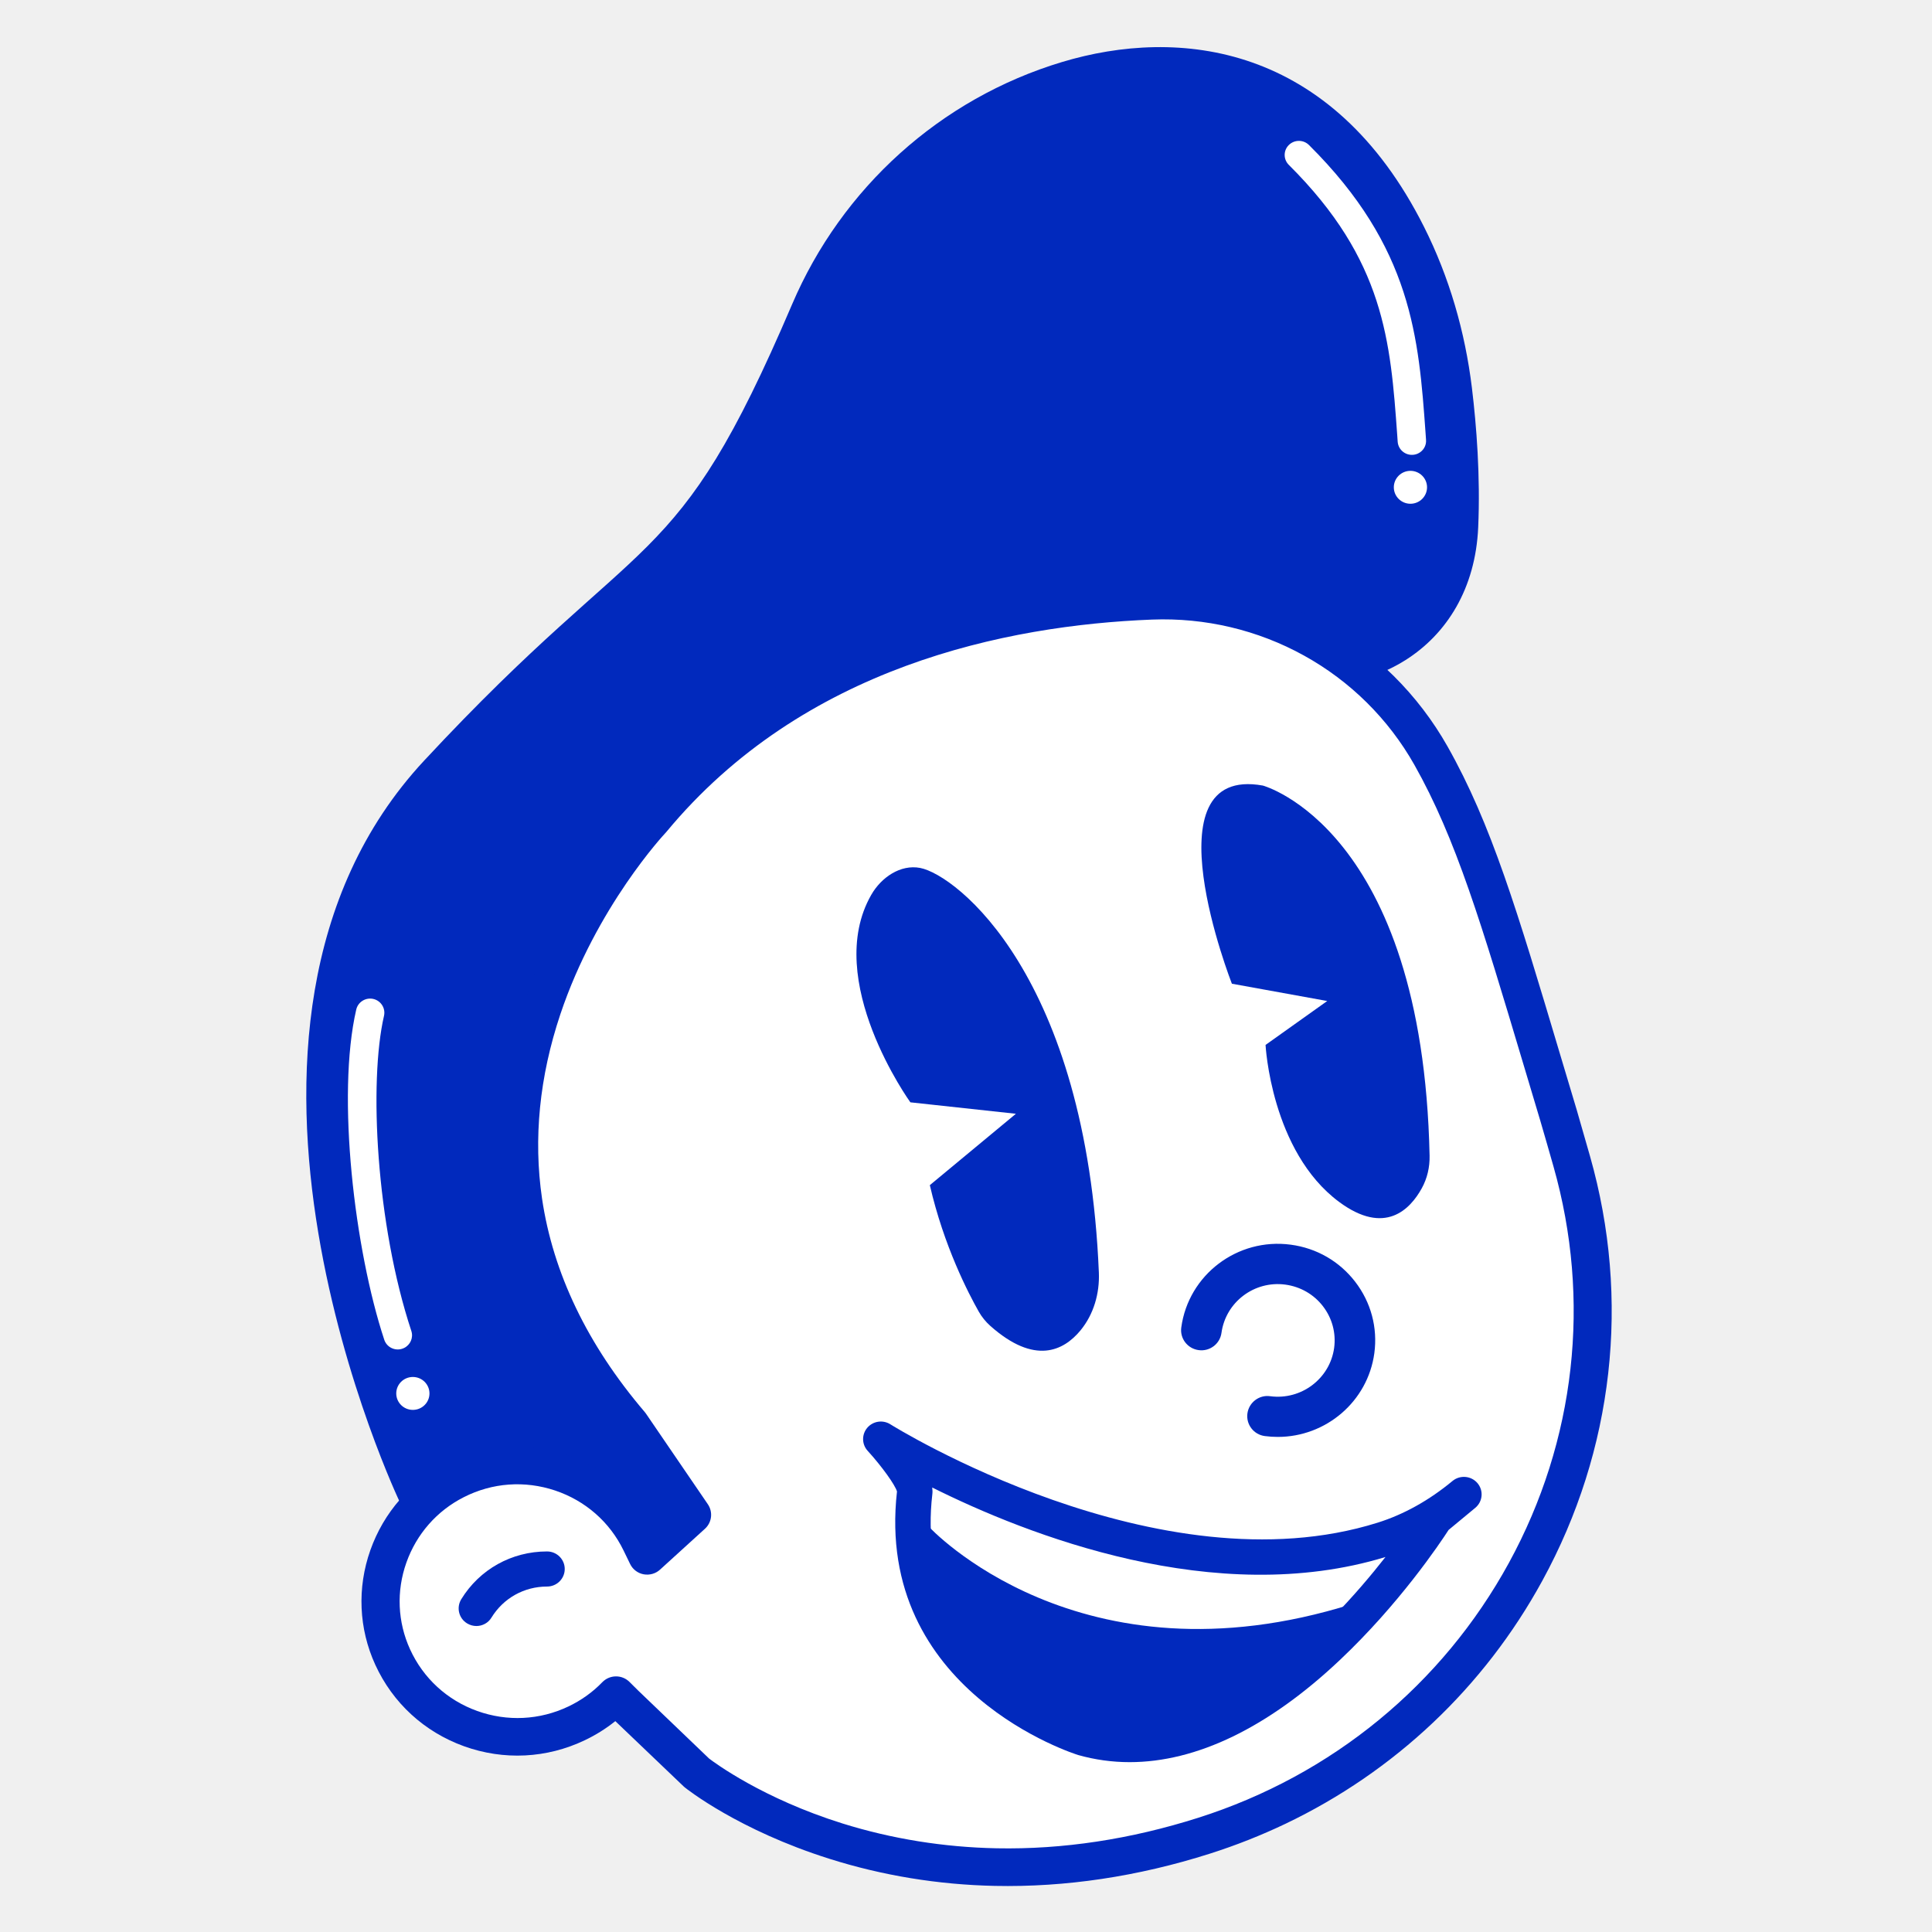
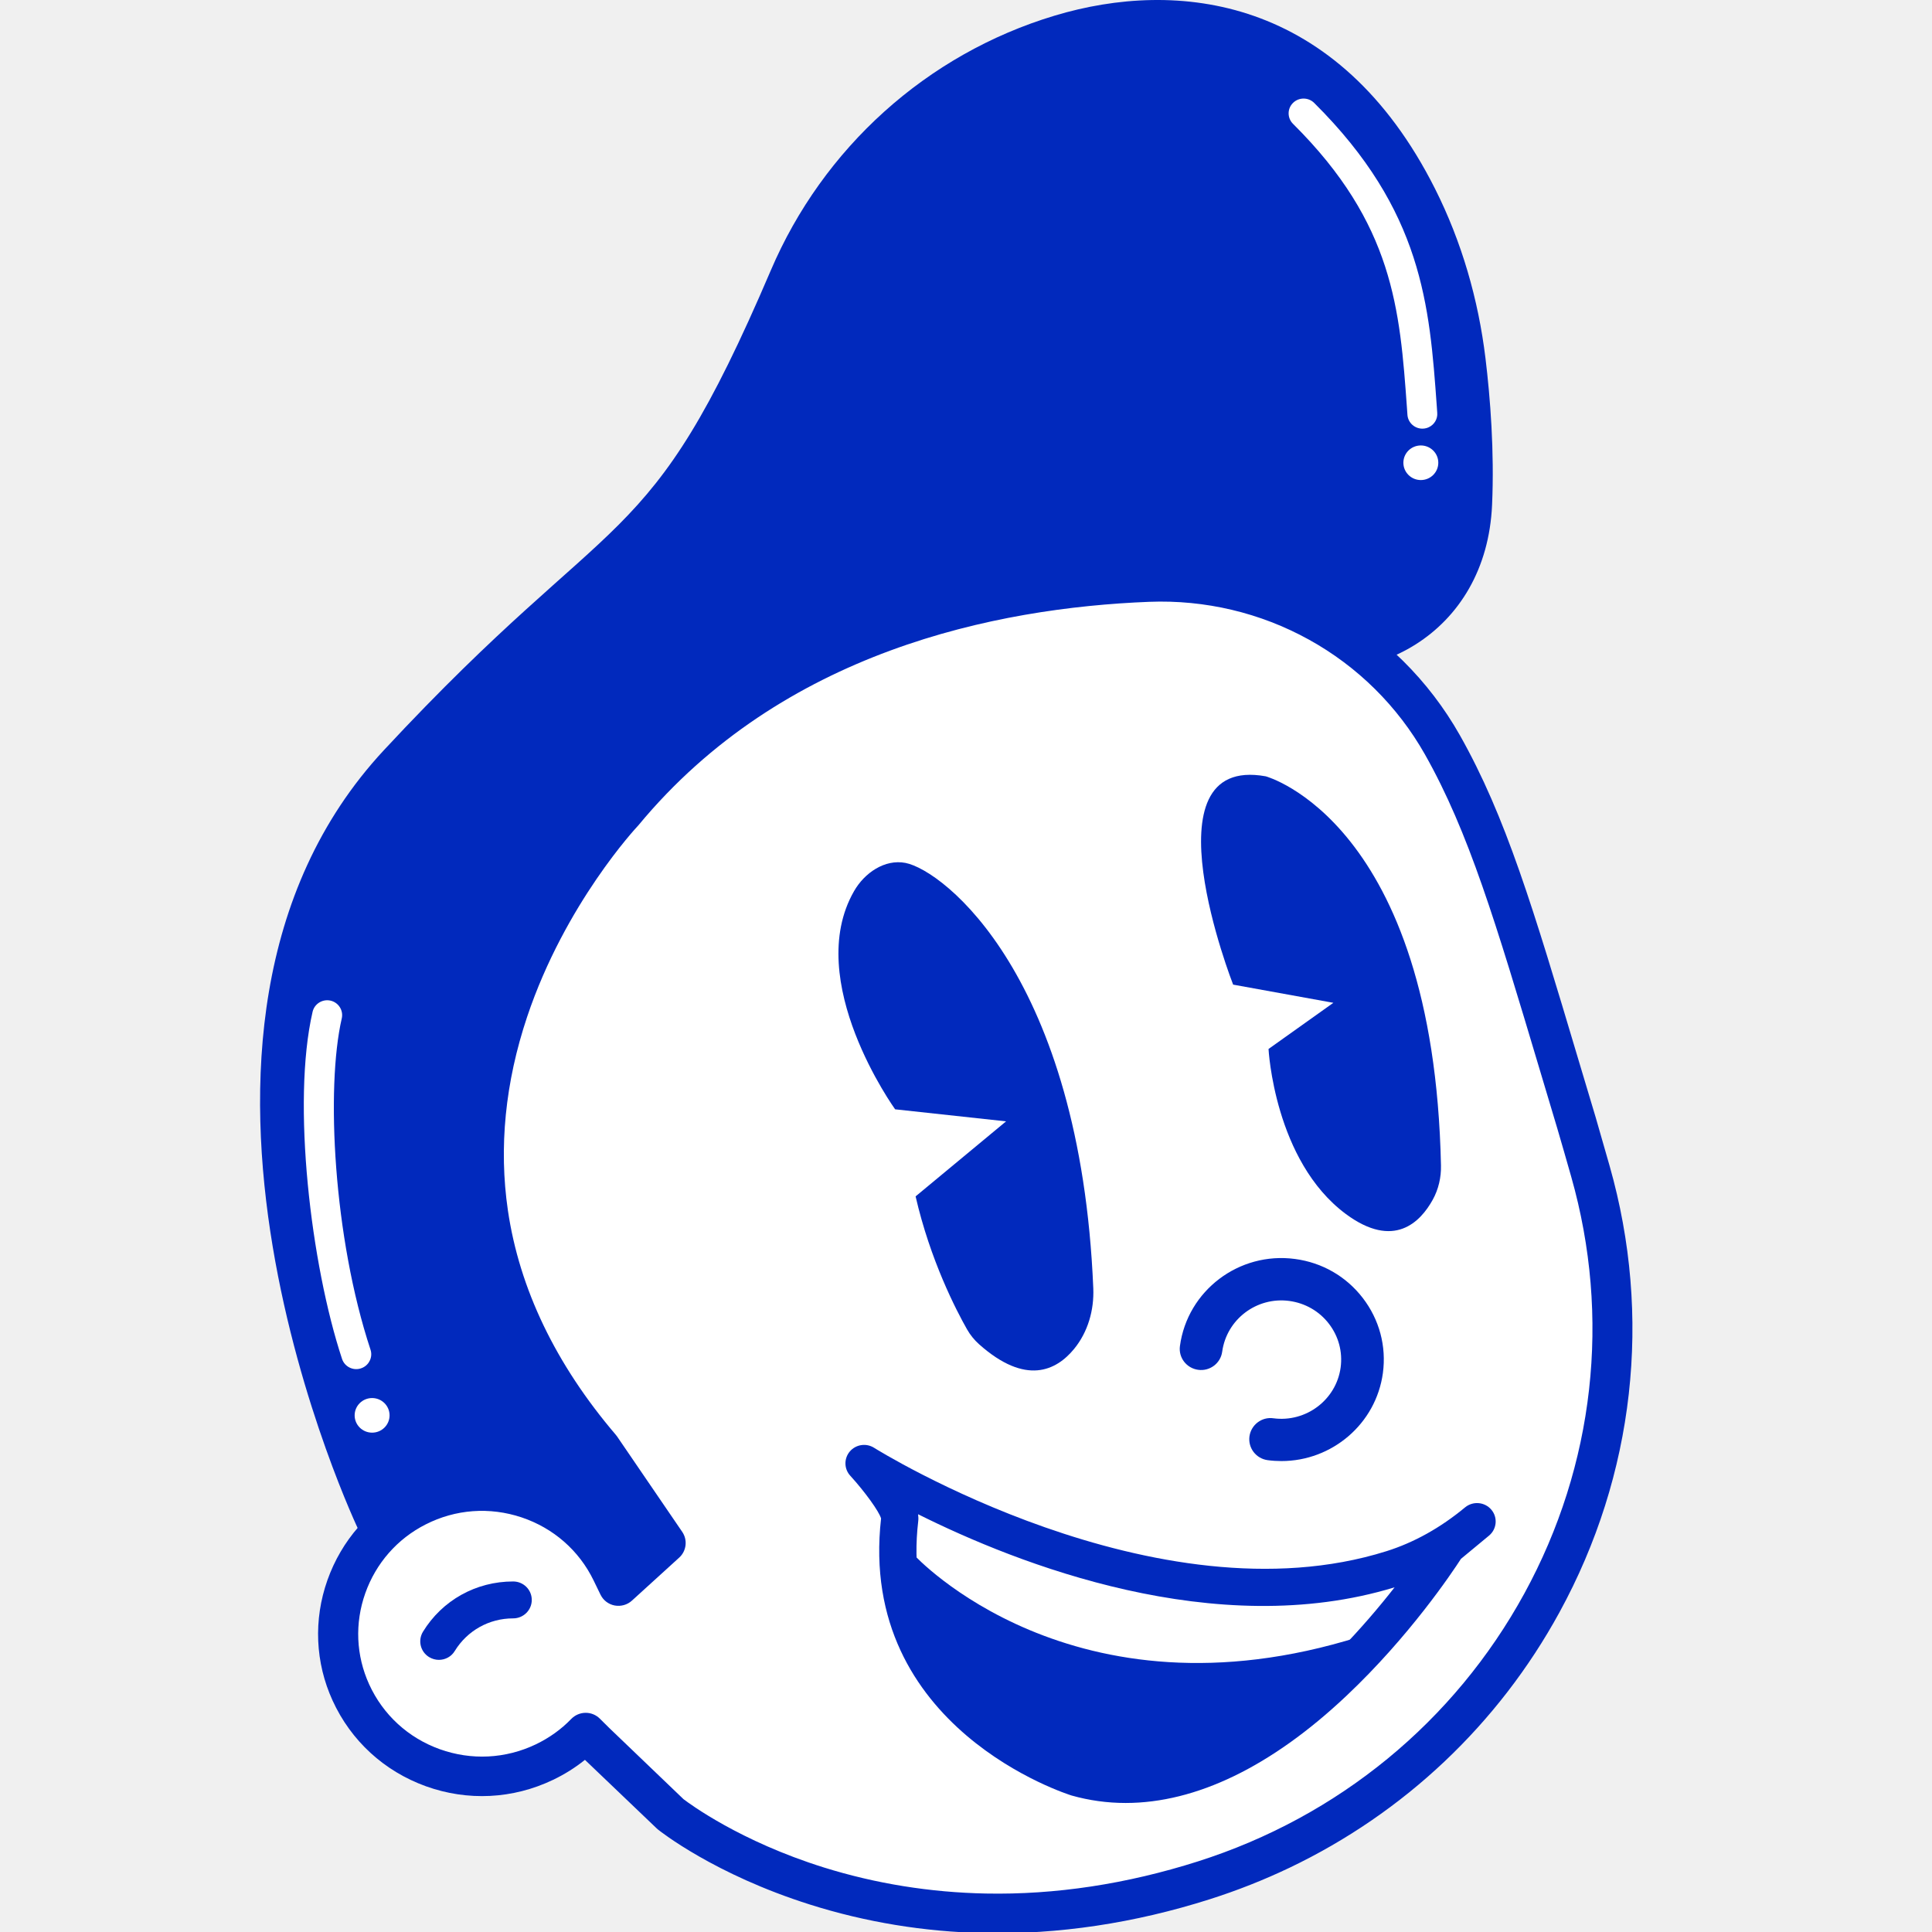
- <svg xmlns="http://www.w3.org/2000/svg" width="400" height="400" viewBox="0 0 82 82" fill="none">
+ <svg xmlns="http://www.w3.org/2000/svg" width="400" height="400" viewBox="3 2 77 78" fill="none">
  <path d="M16.986 63.791C16.986 63.791 7.376 43.709 17.999 32.286C27.474 22.098 28.608 24.646 33.618 12.919C35.724 7.985 39.908 4.187 45.077 2.632C50.01 1.147 56.517 1.829 60.437 9.622C61.514 11.764 62.182 14.081 62.472 16.458C62.667 18.068 62.835 20.215 62.739 22.384C62.51 27.582 57.855 30.095 53.404 28.709C46.39 26.524 40.04 24.128 27.658 34.84C27.658 34.84 22.899 39.697 23.945 48.811C24.294 51.856 25.252 54.803 26.72 57.505L30.639 64.441L26.497 68.487C26.497 68.485 24.104 59.728 16.986 63.791Z" fill="#0129BD" />
  <path d="M27.191 65.458C25.779 62.552 22.227 61.354 19.312 62.83C16.568 64.219 15.395 67.545 16.667 70.326C18.016 73.281 21.548 74.539 24.479 73.139C25.121 72.834 25.679 72.427 26.145 71.947L26.527 72.326L29.575 75.237C29.575 75.237 38.064 82.056 51.114 77.912C63.24 74.059 70.171 61.439 66.717 49.291C66.673 49.133 66.202 47.501 66.155 47.34C63.881 39.773 62.775 35.672 60.738 32.07C58.346 27.838 53.763 25.309 48.871 25.5C42.65 25.743 33.695 27.514 27.659 34.81C27.659 34.81 15.646 47.43 26.75 60.44L29.382 64.293L27.471 66.031L27.191 65.458Z" fill="white" />
  <path d="M54.557 77.408C53.527 77.899 52.457 78.322 51.353 78.674C48.292 79.648 45.217 80.106 42.219 80.043C39.813 79.992 37.452 79.604 35.2 78.892C31.346 77.675 29.152 75.934 29.061 75.86C29.042 75.847 29.026 75.83 29.009 75.814L26.116 73.05C25.72 73.367 25.287 73.639 24.822 73.86C23.204 74.633 21.384 74.723 19.697 74.117C18.009 73.508 16.671 72.281 15.928 70.657C15.226 69.123 15.152 67.396 15.719 65.794C16.286 64.193 17.428 62.886 18.942 62.122C20.542 61.311 22.361 61.178 24.065 61.745C25.629 62.266 26.909 63.317 27.71 64.728L28.318 64.174L26.099 60.924C23.484 57.849 21.904 54.531 21.403 51.06C21.001 48.271 21.291 45.387 22.27 42.492C23.872 37.752 26.752 34.598 27.046 34.281C33.229 26.827 42.305 24.955 48.834 24.698C51.383 24.598 53.907 25.195 56.129 26.426C58.356 27.656 60.189 29.474 61.436 31.678C63.294 34.966 64.395 38.65 66.217 44.757C66.44 45.502 66.674 46.288 66.922 47.111C66.974 47.283 67.448 48.934 67.486 49.076C69.212 55.147 68.494 61.546 65.46 67.093C62.983 71.623 59.181 75.2 54.557 77.408ZM30.096 74.638C30.333 74.818 32.373 76.335 35.759 77.394C37.859 78.049 40.061 78.403 42.302 78.447C45.107 78.502 47.986 78.065 50.86 77.151C56.533 75.347 61.213 71.505 64.043 66.332C66.875 61.15 67.544 55.175 65.934 49.507C65.882 49.319 65.422 47.717 65.375 47.567C65.127 46.74 64.893 45.957 64.67 45.21C62.878 39.212 61.797 35.591 60.029 32.459C58.928 30.513 57.31 28.909 55.344 27.823C53.382 26.737 51.152 26.21 48.897 26.297C42.693 26.54 34.08 28.303 28.277 35.316C28.266 35.329 28.252 35.343 28.241 35.356C28.213 35.386 25.315 38.478 23.782 43.051C22.895 45.701 22.634 48.331 23.005 50.866C23.471 54.034 24.935 57.082 27.36 59.925C27.38 59.947 27.396 59.969 27.413 59.993L30.044 63.846C30.267 64.174 30.215 64.616 29.923 64.883L28.013 66.621C27.825 66.793 27.567 66.864 27.316 66.818C27.066 66.771 26.854 66.608 26.744 66.381L26.466 65.808C25.877 64.594 24.841 63.691 23.556 63.26C22.268 62.831 20.894 62.929 19.683 63.546C18.541 64.125 17.676 65.112 17.247 66.324C16.817 67.538 16.875 68.842 17.404 70.002C17.965 71.23 18.978 72.16 20.253 72.619C21.53 73.077 22.906 73.009 24.131 72.425C24.671 72.166 25.155 71.822 25.565 71.396C25.717 71.241 25.923 71.153 26.138 71.151C26.355 71.148 26.562 71.233 26.716 71.385L27.093 71.759L30.096 74.638Z" fill="#0129BD" />
  <path d="M39.055 36.838C40.591 37.135 46.116 41.422 46.639 54.012C46.675 54.896 46.421 55.783 45.86 56.465C45.144 57.333 43.916 57.949 42.031 56.274C41.835 56.099 41.67 55.895 41.541 55.668C41.106 54.901 40.06 52.888 39.465 50.301L43.118 47.272L38.639 46.786C38.639 46.786 34.899 41.602 36.98 37.978C37.401 37.242 38.218 36.677 39.055 36.838Z" fill="#0129BD" />
  <path d="M60.186 19.247C60.12 19.279 60.046 19.298 59.969 19.304C59.636 19.328 59.347 19.08 59.322 18.75L59.303 18.474C59.016 14.485 58.766 11.039 54.703 7C54.466 6.766 54.466 6.386 54.703 6.154C54.94 5.92 55.322 5.923 55.556 6.154C59.939 10.507 60.214 14.335 60.506 18.39L60.525 18.665C60.547 18.916 60.404 19.145 60.186 19.247Z" fill="white" />
  <path d="M53.601 33.342C53.601 33.342 60.381 35.17 60.676 49.051C60.687 49.534 60.577 50.014 60.343 50.437C59.85 51.33 58.782 52.454 56.836 51.013C53.945 48.868 53.714 44.35 53.714 44.35L56.332 42.486L52.285 41.752C52.285 41.749 48.63 32.444 53.601 33.342Z" fill="#0129BD" />
  <path d="M17.146 57.215C17.121 57.226 17.096 57.237 17.071 57.245C16.755 57.349 16.413 57.177 16.309 56.863C15.051 53.054 14.274 46.513 15.12 42.849C15.194 42.527 15.519 42.325 15.844 42.398C16.168 42.472 16.372 42.794 16.298 43.116C15.651 45.918 15.962 51.962 17.459 56.492C17.553 56.778 17.415 57.087 17.146 57.215Z" fill="white" />
  <path d="M59.863 21.381C60.252 21.381 60.568 21.068 60.568 20.682C60.568 20.297 60.252 19.984 59.863 19.984C59.474 19.984 59.158 20.297 59.158 20.682C59.158 21.068 59.474 21.381 59.863 21.381Z" fill="white" />
  <path d="M17.523 59.84C17.912 59.84 18.228 59.528 18.228 59.142C18.228 58.756 17.912 58.443 17.523 58.443C17.134 58.443 16.818 58.756 16.818 59.142C16.818 59.528 17.134 59.84 17.523 59.84Z" fill="white" />
  <path d="M54.236 60.987C54.054 60.987 53.869 60.976 53.682 60.951C53.212 60.889 52.881 60.46 52.944 59.991C53.008 59.524 53.443 59.191 53.913 59.26C55.229 59.434 56.446 58.515 56.625 57.21C56.71 56.577 56.542 55.95 56.151 55.442C55.761 54.935 55.193 54.61 54.555 54.523C53.233 54.345 52.022 55.268 51.843 56.572C51.78 57.038 51.345 57.369 50.874 57.303C50.404 57.24 50.073 56.812 50.137 56.343C50.44 54.105 52.523 52.525 54.783 52.828C55.879 52.973 56.848 53.532 57.519 54.403C58.188 55.273 58.477 56.348 58.331 57.434C58.051 59.489 56.273 60.987 54.236 60.987Z" fill="#0129BD" />
  <path d="M20.22 69.013C20.088 69.013 19.953 68.978 19.829 68.904C19.474 68.691 19.361 68.233 19.576 67.878C20.355 66.607 21.717 65.848 23.217 65.848C23.633 65.848 23.969 66.181 23.969 66.593C23.969 67.005 23.633 67.338 23.217 67.338C22.248 67.338 21.368 67.829 20.861 68.653C20.723 68.885 20.473 69.013 20.22 69.013Z" fill="#0129BD" />
  <path d="M39.419 64.793C39.419 64.793 45.786 71.723 57.378 68.083C57.378 68.083 54.65 75.685 45.66 72.959C37.889 70.602 39.419 64.793 39.419 64.793Z" fill="#0129BD" />
  <path d="M47.945 74.791C47.205 74.791 46.475 74.69 45.765 74.49C45.669 74.46 37.113 71.797 38.071 63.303C37.991 63.022 37.424 62.233 36.827 61.578C36.574 61.303 36.568 60.883 36.81 60.599C37.053 60.315 37.471 60.25 37.79 60.452C37.903 60.523 49.176 67.549 58.474 64.626C59.584 64.277 60.654 63.682 61.651 62.855C61.97 62.594 62.441 62.635 62.708 62.948C62.975 63.262 62.934 63.731 62.617 63.996L61.483 64.935C61.122 65.494 59.396 68.073 56.858 70.466C53.828 73.325 50.786 74.791 47.945 74.791ZM39.566 63.134C39.58 63.235 39.582 63.33 39.571 63.418C38.715 70.703 45.883 72.965 46.189 73.058C51.325 74.512 56.388 69.17 58.804 66.084C51.579 68.291 43.579 65.139 39.566 63.134ZM38.079 63.328H38.082H38.079Z" fill="#0129BD" />
</svg>
